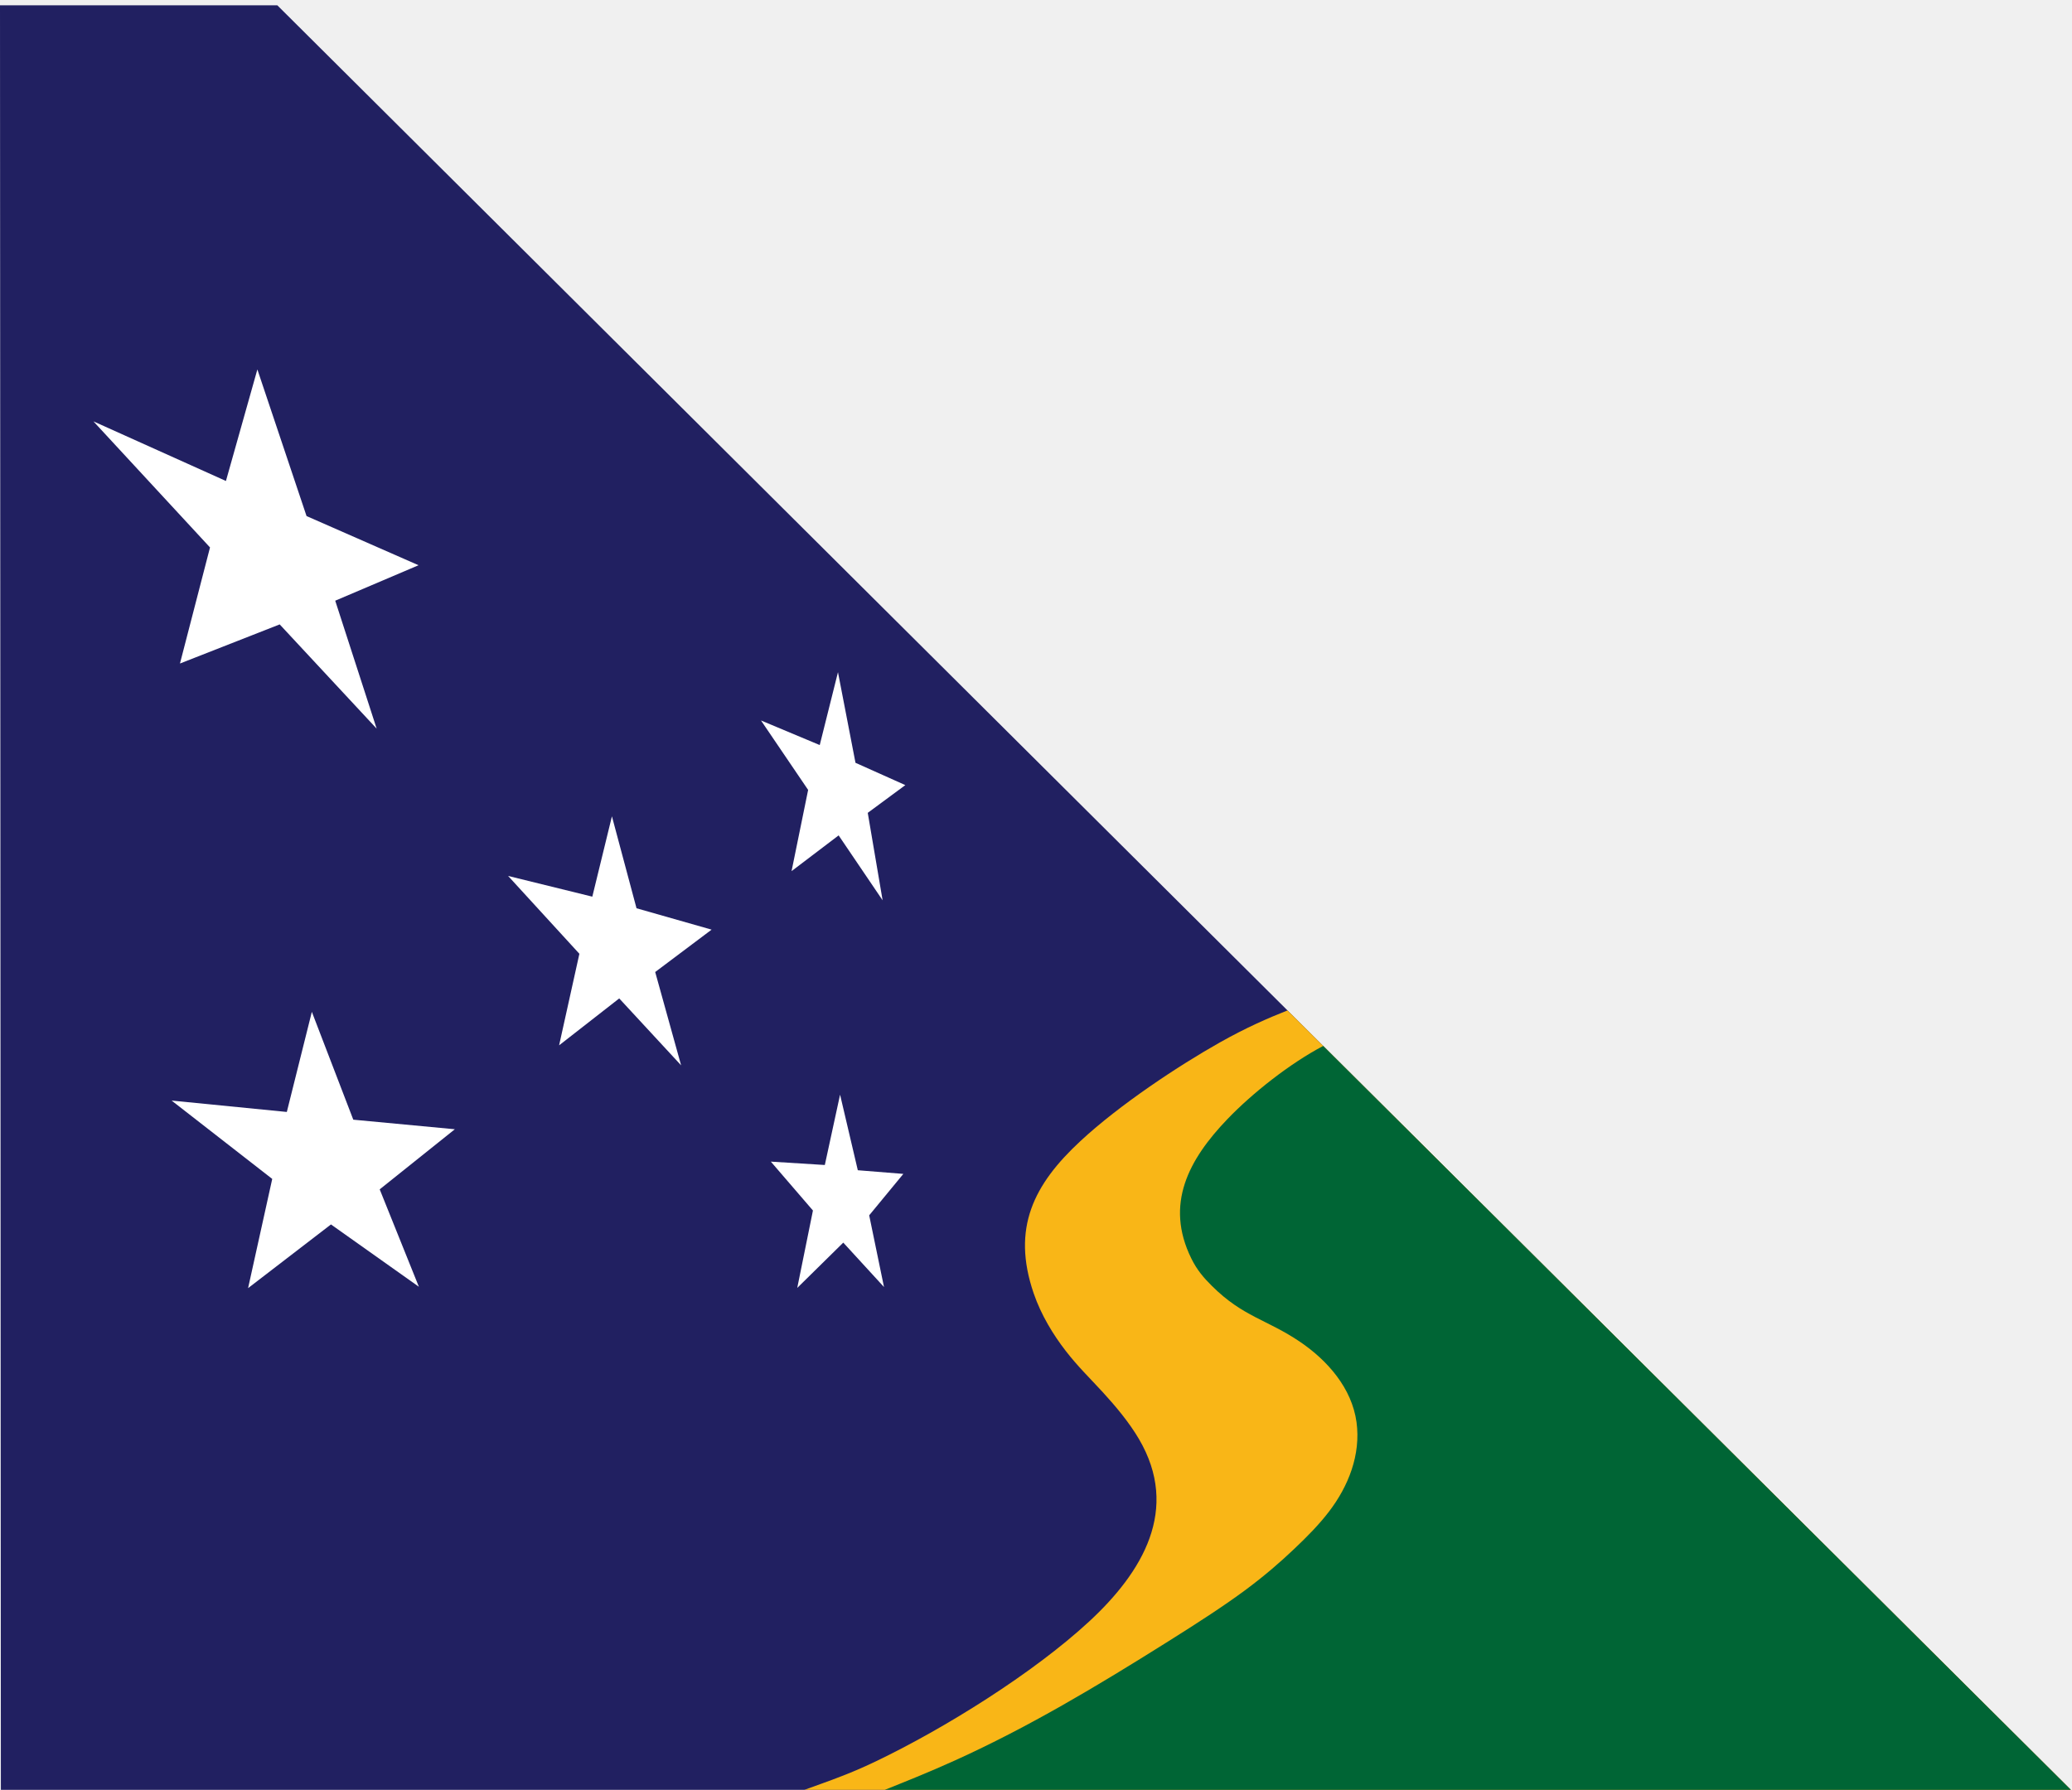
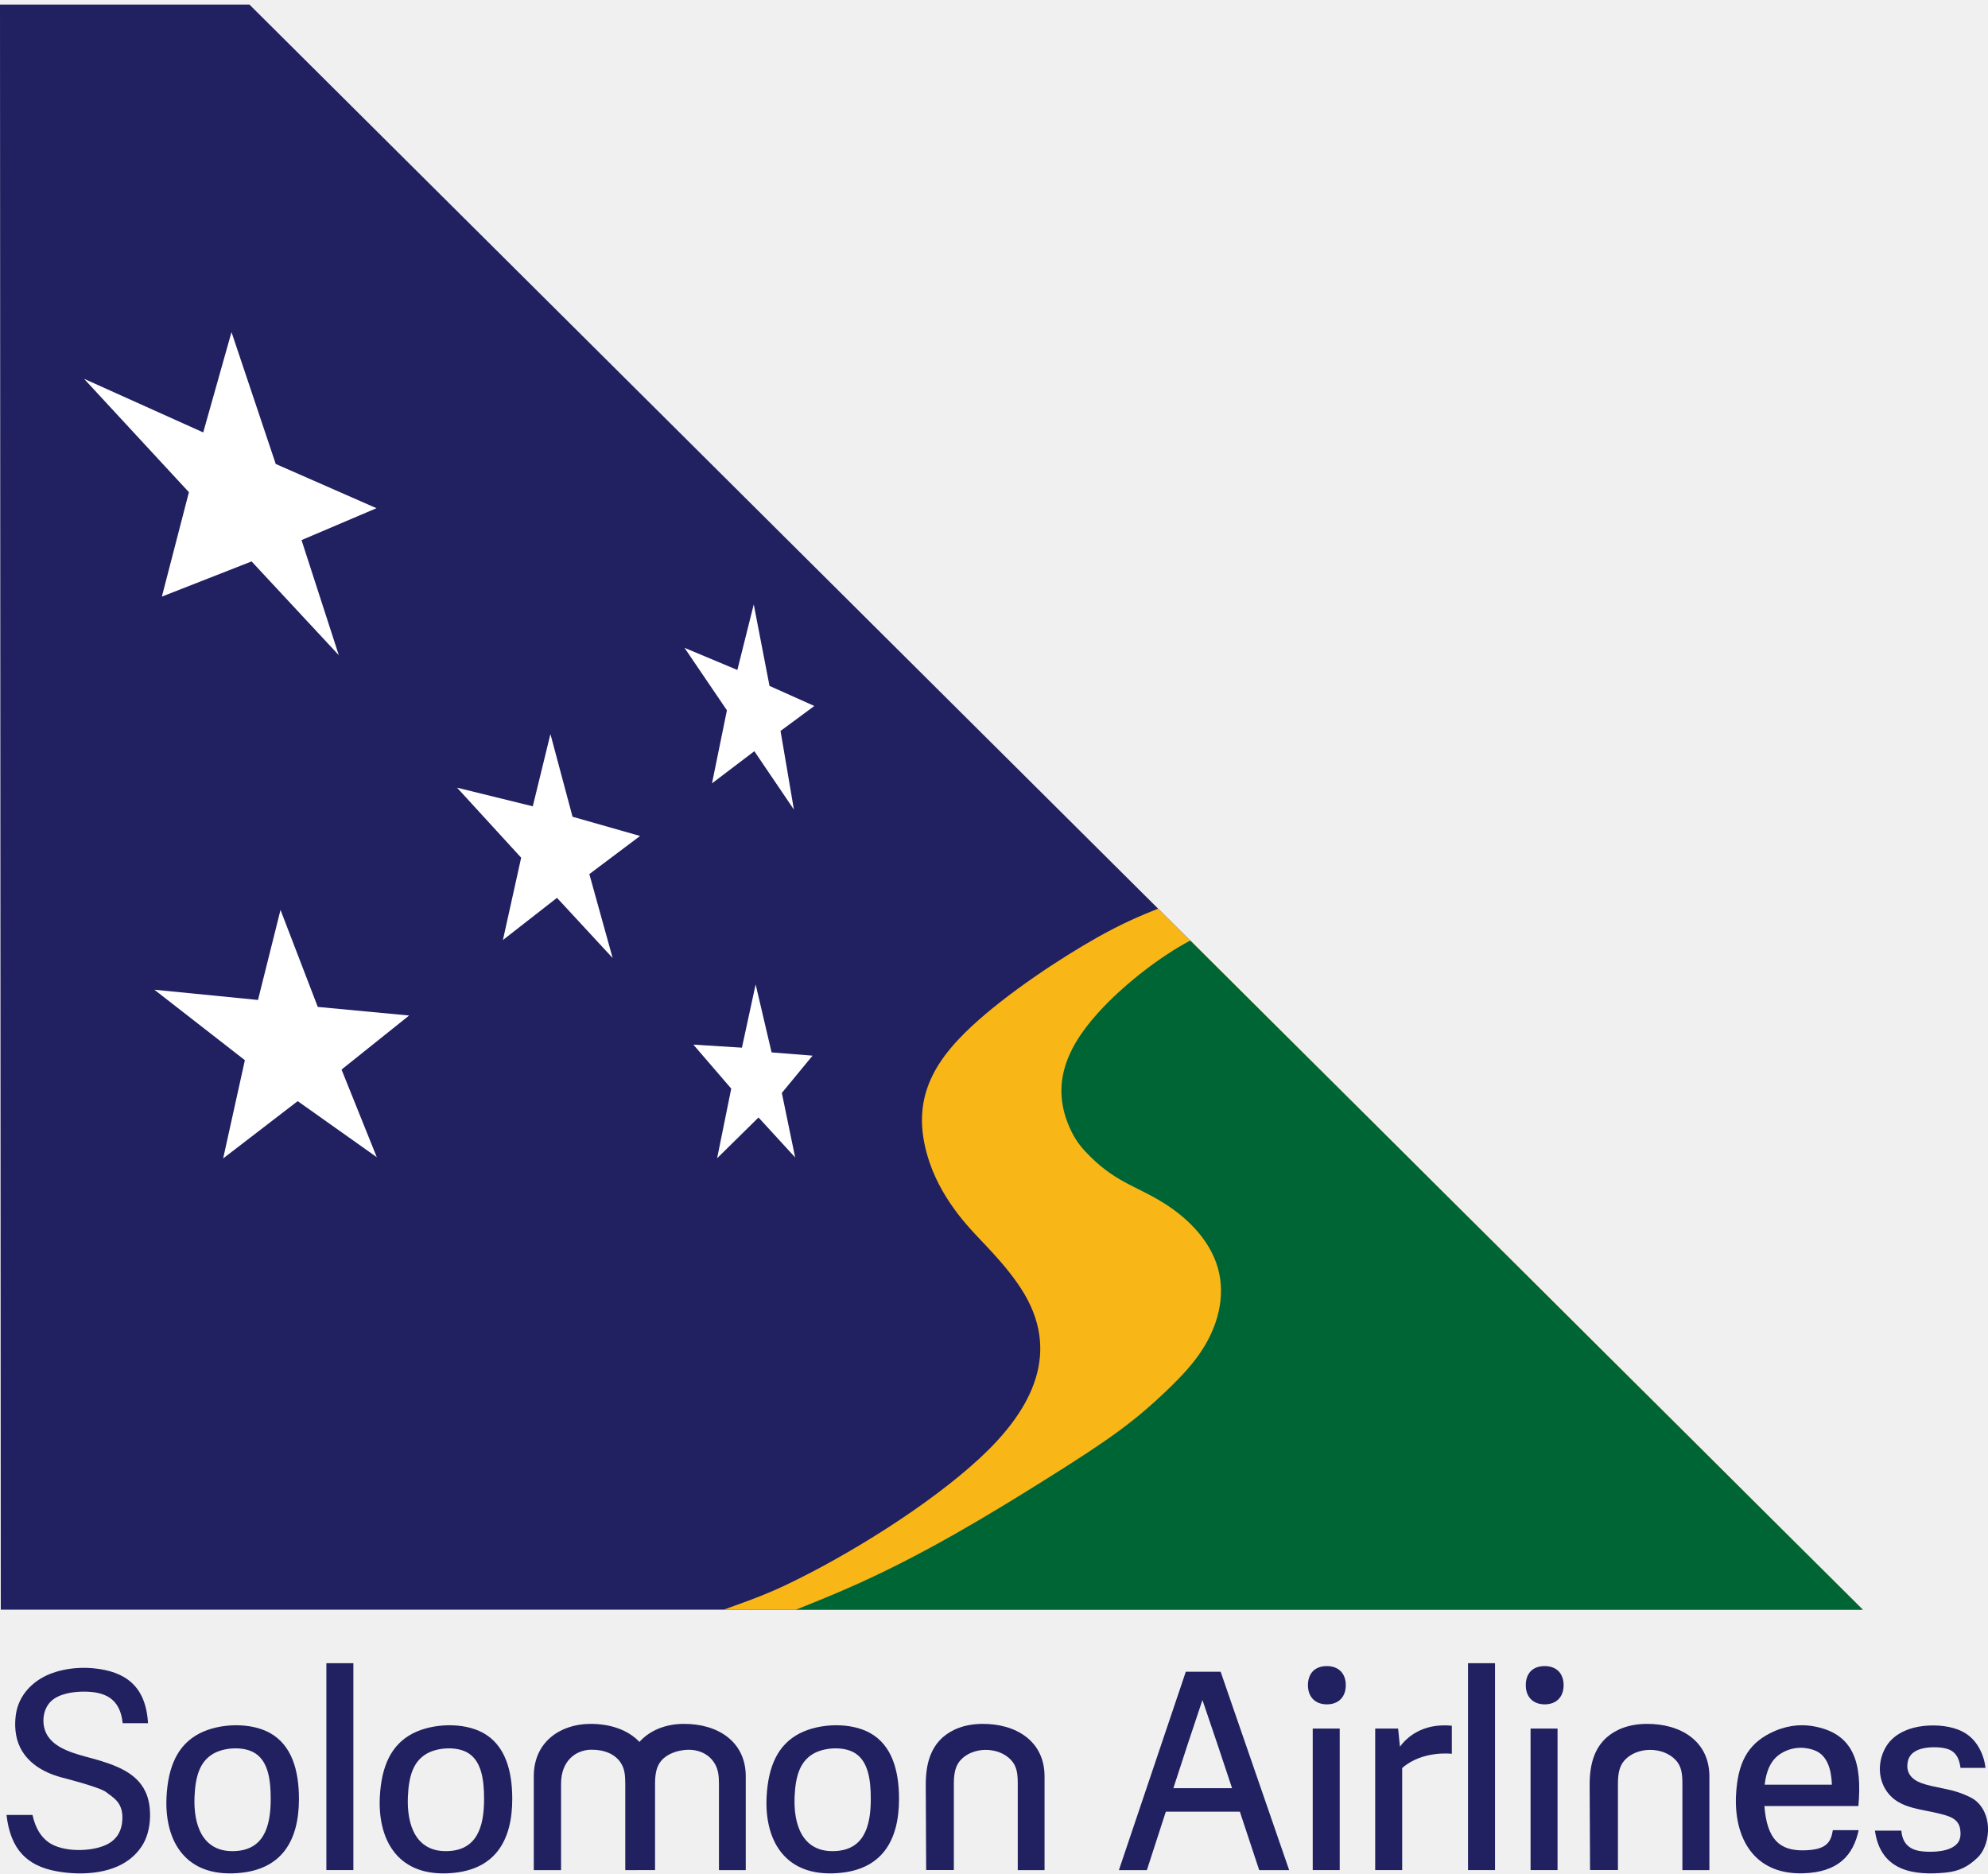
- <svg xmlns="http://www.w3.org/2000/svg" width="375" height="324" viewBox="0 0 375 324" fill="none">
-   <path fill-rule="evenodd" clip-rule="evenodd" d="M0.16 323.97H374.79L50.19 0.96H0L0.16 323.97Z" fill="#212061" />
-   <path fill-rule="evenodd" clip-rule="evenodd" d="M145.59 323.97H374.79L233.02 182.89C229.41 184.33 225.64 185.95 220.77 188.69C213.34 192.88 202.67 199.92 195.54 206.54C187.1 214.37 183.04 222.3 187.08 234.1C188.44 238.07 190.67 241.67 192.88 244.52C195.09 247.38 197.29 249.49 199.61 252.02C201.93 254.55 204.38 257.49 206.12 260.45C213.62 273.2 206.78 284.56 197.13 293.49C187 302.86 170.95 312.86 158.48 318.83C154.66 320.66 151.61 321.81 148 323.1L145.59 323.97Z" fill="#F9B617" />
-   <path fill-rule="evenodd" clip-rule="evenodd" d="M160.13 323.97H374.79L239.48 189.32C233.44 192.5 226.65 197.87 222.13 202.58C215.14 209.87 210.77 217.96 215.61 227.79C216.63 229.87 217.85 231.29 219.33 232.75C224.98 238.38 229.32 238.83 235.29 242.88C240.28 246.27 244.66 251.26 245.51 257.42C246.31 263.3 244.05 269.02 240.51 273.63C238.74 275.94 236.6 278.13 234.15 280.44C231.71 282.75 228.96 285.16 225.32 287.86C221.68 290.55 217.15 293.52 211.02 297.36C198.59 305.16 186.2 312.6 172.81 318.66C168.21 320.75 163.37 322.68 160.13 323.97Z" fill="#006535" />
-   <path fill-rule="evenodd" clip-rule="evenodd" d="M16.91 76.27L40.89 87.06L46.58 66.87L55.48 93.41L75.75 102.31L60.67 108.73L68.17 131.89L50.62 113.02L32.57 120.1L38.01 99.09L16.91 76.27Z" fill="white" />
-   <path fill-rule="evenodd" clip-rule="evenodd" d="M148.36 134.86L151.66 121.67L154.83 138.07L163.85 142.11L157.05 147.13L159.74 162.96L151.78 151.21L143.26 157.68L146.26 142.98L137.73 130.41L148.36 134.86Z" fill="white" />
-   <path fill-rule="evenodd" clip-rule="evenodd" d="M91.96 158.55L107.2 162.3L110.75 147.76L115.2 164.4L128.79 168.27L118.58 175.94L123.27 192.83L112.07 180.72L101.19 189.21L104.86 172.64L91.96 158.55Z" fill="white" />
-   <path fill-rule="evenodd" clip-rule="evenodd" d="M56.44 183.15L63.94 202.67L82.32 204.4L68.72 215.28L75.81 232.91L59.9 221.63L44.9 233.16L49.27 213.39L31.06 199.21L51.91 201.27L56.44 183.15Z" fill="white" />
-   <path fill-rule="evenodd" clip-rule="evenodd" d="M149.28 210.87L152.04 198.14L155.25 211.82L163.49 212.48L157.31 219.98L159.99 232.96L152.62 224.92L144.29 233.12L147.13 219.11L139.51 210.26L149.28 210.87Z" fill="white" />
+ <svg xmlns="http://www.w3.org/2000/svg" width="400" height="377" viewBox="0 0 400 377" fill="none">
+   <path fill-rule="evenodd" clip-rule="evenodd" d="M0.16 323.93H374.79L50.19 0.92H0L0.16 323.93Z" fill="#212061" />
+   <path fill-rule="evenodd" clip-rule="evenodd" d="M145.59 323.93H374.79L233.02 182.85C229.41 184.29 225.64 185.91 220.77 188.65C213.34 192.84 202.67 199.88 195.54 206.5C187.1 214.33 183.04 222.26 187.08 234.06C188.44 238.03 190.67 241.63 192.88 244.48C195.09 247.34 197.29 249.45 199.61 251.98C201.93 254.51 204.38 257.45 206.12 260.41C213.62 273.16 206.78 284.52 197.13 293.45C187 302.82 170.95 312.82 158.48 318.79C154.66 320.62 151.61 321.77 148 323.06L145.59 323.93Z" fill="#F9B617" />
+   <path fill-rule="evenodd" clip-rule="evenodd" d="M160.13 323.93H374.79L239.48 189.28C233.44 192.46 226.65 197.83 222.13 202.54C215.14 209.83 210.77 217.92 215.61 227.75C216.63 229.83 217.85 231.25 219.33 232.71C224.98 238.34 229.32 238.79 235.29 242.84C240.28 246.23 244.66 251.22 245.51 257.38C246.31 263.26 244.05 268.98 240.51 273.59C238.74 275.9 236.6 278.09 234.15 280.4C231.71 282.71 228.96 285.12 225.32 287.82C221.68 290.51 217.15 293.48 211.02 297.32C198.59 305.12 186.2 312.56 172.81 318.62C168.21 320.71 163.37 322.64 160.13 323.93Z" fill="#006535" />
+   <path fill-rule="evenodd" clip-rule="evenodd" d="M16.91 76.23L40.89 87.02L46.58 66.83L55.48 93.37L75.75 102.27L60.67 108.69L68.17 131.85L50.62 112.98L32.57 120.06L38.01 99.05L16.91 76.23Z" fill="white" />
+   <path fill-rule="evenodd" clip-rule="evenodd" d="M148.36 134.82L151.66 121.63L154.83 138.03L163.85 142.07L157.05 147.09L159.74 162.92L151.78 151.17L143.26 157.64L146.26 142.94L137.73 130.37L148.36 134.82Z" fill="white" />
+   <path fill-rule="evenodd" clip-rule="evenodd" d="M91.96 158.51L107.2 162.26L110.75 147.72L115.2 164.36L128.79 168.23L118.58 175.9L123.27 192.79L112.07 180.68L101.19 189.17L104.86 172.6L91.96 158.51Z" fill="white" />
+   <path fill-rule="evenodd" clip-rule="evenodd" d="M56.44 183.11L63.94 202.63L82.32 204.36L68.72 215.24L75.81 232.87L59.9 221.59L44.9 233.12L49.27 213.35L31.06 199.17L51.91 201.23L56.44 183.11Z" fill="white" />
+   <path fill-rule="evenodd" clip-rule="evenodd" d="M149.28 210.83L152.04 198.1L155.25 211.78L163.49 212.44L157.31 219.94L159.99 232.92L152.62 224.88L144.29 233.08L147.13 219.07L139.51 210.22L149.28 210.83Z" fill="white" />
+   <path d="M71.1 334.7H65.67V376.33H71.1V334.7Z" fill="#212061" />
+   <path d="M300.81 334.7H295.38V376.33H300.81V334.7Z" fill="#212061" />
+   <path fill-rule="evenodd" clip-rule="evenodd" d="M276.69 347.85H281.31L281.68 351.5C282.84 349.9 285.97 346.68 292.12 347.28V352.93C292.12 352.93 286.22 352.19 282.13 355.79V376.33H276.7V347.85H276.69Z" fill="#212061" />
+   <path fill-rule="evenodd" clip-rule="evenodd" d="M264.13 347.85H269.56V376.33H264.13V347.85ZM270.78 339.17C270.8 336.79 269.37 335.28 266.97 335.28C264.57 335.28 263.17 336.73 263.17 339.13C263.17 341.53 264.67 342.98 266.97 342.98C269.28 342.98 270.76 341.55 270.78 339.17Z" fill="#212061" />
+   <path fill-rule="evenodd" clip-rule="evenodd" d="M307.96 347.85H313.39V376.33H307.96V347.85ZM314.61 339.17C314.63 336.79 313.2 335.28 310.8 335.28C308.4 335.28 307 336.73 307 339.13C307 341.53 308.5 342.98 310.8 342.98C313.1 342.98 314.59 341.55 314.61 339.17Z" fill="#212061" />
+   <path fill-rule="evenodd" clip-rule="evenodd" d="M24.68 346.77H29.78C29.34 339.11 25.02 336.37 18.98 335.74C15.26 335.35 11.12 336.01 8.19 337.79C5.42 339.47 3.57 342.06 3.17 345.2C2.93 347.08 2.99 349.49 4.05 351.65C5.56 354.71 8.52 356.57 12.06 357.6C12.06 357.6 20.16 359.63 21.41 360.68C22.66 361.73 25.03 362.67 24.57 366.72C24.28 369.23 22.87 370.52 21.44 371.21C18.41 372.68 12.59 372.79 9.73 370.71C8.31 369.68 7.14 367.99 6.54 365.24H1.31C2.11 372.23 5.47 375.49 11.39 376.57C16.01 377.41 21.97 377.2 25.9 374.29C27.55 373.07 28.8 371.47 29.46 369.66C30.21 367.62 30.33 365.29 30.07 363.39C29.31 357.77 24.89 355.78 20.13 354.31C16.46 353.18 11.1 352.4 9.33 348.86C8.33 346.86 8.58 344.09 10.16 342.46C11.77 340.81 14.77 340.41 16.95 340.42C20.82 340.44 24.17 341.57 24.68 346.77Z" fill="#212061" />
+   <path fill-rule="evenodd" clip-rule="evenodd" d="M60.15 362.01C60.15 356.25 58.7 351.19 54.33 348.75C50.37 346.54 44.14 346.77 40.14 348.83C35.71 351.11 33.83 355.55 33.51 361.51C33.06 369.85 36.77 377.27 46.81 376.99C56.85 376.71 60.15 370.22 60.15 362.01ZM54.47 362.03C54.47 367.72 53 372.45 46.88 372.52C40.77 372.59 38.89 367.3 39.14 361.53C39.32 357.41 40.22 354.58 42.75 353.01C45.03 351.59 49.17 351.35 51.43 352.88C53.92 354.56 54.47 358.04 54.47 362.03Z" fill="#212061" />
+   <path fill-rule="evenodd" clip-rule="evenodd" d="M103.07 362.01C103.07 356.25 101.62 351.19 97.25 348.75C93.29 346.54 87.06 346.77 83.06 348.83C78.63 351.11 76.75 355.55 76.43 361.51C75.98 369.85 79.69 377.27 89.73 376.99C99.77 376.71 103.07 370.22 103.07 362.01ZM97.4 362.03C97.4 367.72 95.93 372.45 89.81 372.52C83.7 372.59 81.82 367.3 82.07 361.53C82.25 357.41 83.15 354.58 85.68 353.01C87.96 351.59 92.1 351.35 94.36 352.88C96.84 354.56 97.4 358.04 97.4 362.03Z" fill="#212061" />
+   <path fill-rule="evenodd" clip-rule="evenodd" d="M180.89 362.01C180.89 356.25 179.44 351.19 175.07 348.75C171.11 346.54 164.88 346.77 160.88 348.83C156.45 351.11 154.57 355.55 154.25 361.51C153.8 369.85 157.51 377.27 167.55 376.99C177.59 376.71 180.89 370.22 180.89 362.01ZM175.21 362.03C175.21 367.72 173.74 372.45 167.62 372.52C161.51 372.59 159.63 367.3 159.88 361.53C160.06 357.41 160.96 354.58 163.49 353.01C165.77 351.59 169.91 351.35 172.17 352.88C174.65 354.56 175.21 358.04 175.21 362.03Z" fill="#212061" />
+   <path fill-rule="evenodd" clip-rule="evenodd" d="M125.81 376.34V358.92C125.81 357.28 125.66 356.13 125.14 355.15C123.96 352.93 121.5 352.08 118.95 352.11C115.77 352.15 112.89 354.42 112.89 358.92V376.34H107.4V357.46C107.4 350.52 112.75 346.98 118.64 346.91C122.67 346.86 126.34 348.08 128.66 350.54C130.77 348.16 134.02 346.94 137.45 346.91C144.27 346.83 150.05 350.36 150.05 357.46V376.34H144.66V358.92C144.66 357.28 144.47 356.13 143.95 355.15C142.77 352.93 140.45 351.94 137.91 352.15C136.3 352.28 134.32 352.88 133.1 354.27C132.2 355.29 131.8 356.69 131.8 358.92V376.33C129.81 376.34 127.81 376.34 125.81 376.34Z" fill="#212061" />
+   <path fill-rule="evenodd" clip-rule="evenodd" d="M259.39 376.34L245.6 336.42H238.59L225.13 376.34H230.76C232.04 372.42 233.3 368.5 234.57 364.58H249.47C250.75 368.48 252.04 372.38 253.36 376.34H259.39ZM236.09 359.85C238 353.95 239.93 348.04 241.94 342.11C244.05 348.24 245.99 354.08 247.9 359.85H236.09Z" fill="#212061" />
+   <path fill-rule="evenodd" clip-rule="evenodd" d="M364.51 347.33C362.05 346.95 359.16 347.25 356.09 348.82C351.66 351.1 349.62 354.76 349.3 361.26C348.89 369.61 352.72 377.25 362.76 376.98C369.96 376.78 372.89 373.29 373.98 368.3H368.78C368.4 370.69 367.55 372.3 362.86 372.36C358.16 372.42 355.53 370.25 355.01 363.44C361.54 363.44 367.39 363.44 373.92 363.44C374.67 354.97 373.19 348.68 364.51 347.33ZM355.06 359.15C355.39 356.34 356.31 354.14 358.32 352.88C360.88 351.28 363.6 351.59 365.29 352.31C367.68 353.33 368.49 356.11 368.59 359.15H355.06Z" fill="#212061" />
+   <path fill-rule="evenodd" clip-rule="evenodd" d="M394.47 355.76H399.49C399.49 355.76 399.37 353.89 398.3 351.91C397.1 349.68 395.39 348.43 393.1 347.77C390.64 347.06 387.56 347.06 385.12 347.67C383.26 348.14 380.81 349.2 379.41 351.62C377.55 354.85 377.87 359.07 380.65 361.66C383.05 363.9 386.77 364.13 389.85 364.88C392.09 365.43 394.05 365.88 394.4 368.09C394.54 368.95 394.53 370.11 393.89 370.9C392.45 372.66 389.02 372.77 386.91 372.58C385.09 372.42 382.8 371.67 382.57 368.39H377.25C378.38 376.65 385.25 377.44 391.43 376.84C394.33 376.56 396.09 375.55 397.92 373.8C400.27 371.56 401.14 365.81 397.84 362.64C397.04 361.87 395.88 361.39 394.86 360.98C392.16 359.91 389.16 359.74 386.66 358.85C384.57 358.1 383.36 356.67 383.89 354.37C384.23 352.89 385.48 352.19 386.79 351.87C388.1 351.55 389.78 351.54 391.04 351.76C392.95 352.1 394.1 353.05 394.47 355.76Z" fill="#212061" />
+   <path fill-rule="evenodd" clip-rule="evenodd" d="M197.57 346.91C204.39 346.83 210.17 350.36 210.17 357.46V376.34H204.78V358.92C204.78 356.84 204.57 355.41 203.43 354.18C200.88 351.44 195.68 351.46 193.22 354.26C192.32 355.28 191.92 356.68 191.92 358.91V376.32H186.35L186.27 359.22C186.25 354.91 187.29 351.79 189.65 349.65C191.44 348.06 194.05 346.95 197.57 346.91Z" fill="#212061" />
+   <path fill-rule="evenodd" clip-rule="evenodd" d="M331.24 346.91C338.12 346.83 343.94 350.36 343.94 357.46V376.34H338.51V358.92C338.51 356.84 338.3 355.41 337.15 354.18C334.58 351.44 329.34 351.46 326.85 354.26C325.94 355.28 325.54 356.68 325.54 358.91V376.32H319.93L319.85 359.22C319.83 354.91 320.88 351.79 323.26 349.65C325.06 348.06 327.68 346.95 331.24 346.91Z" fill="#212061" />
</svg>
